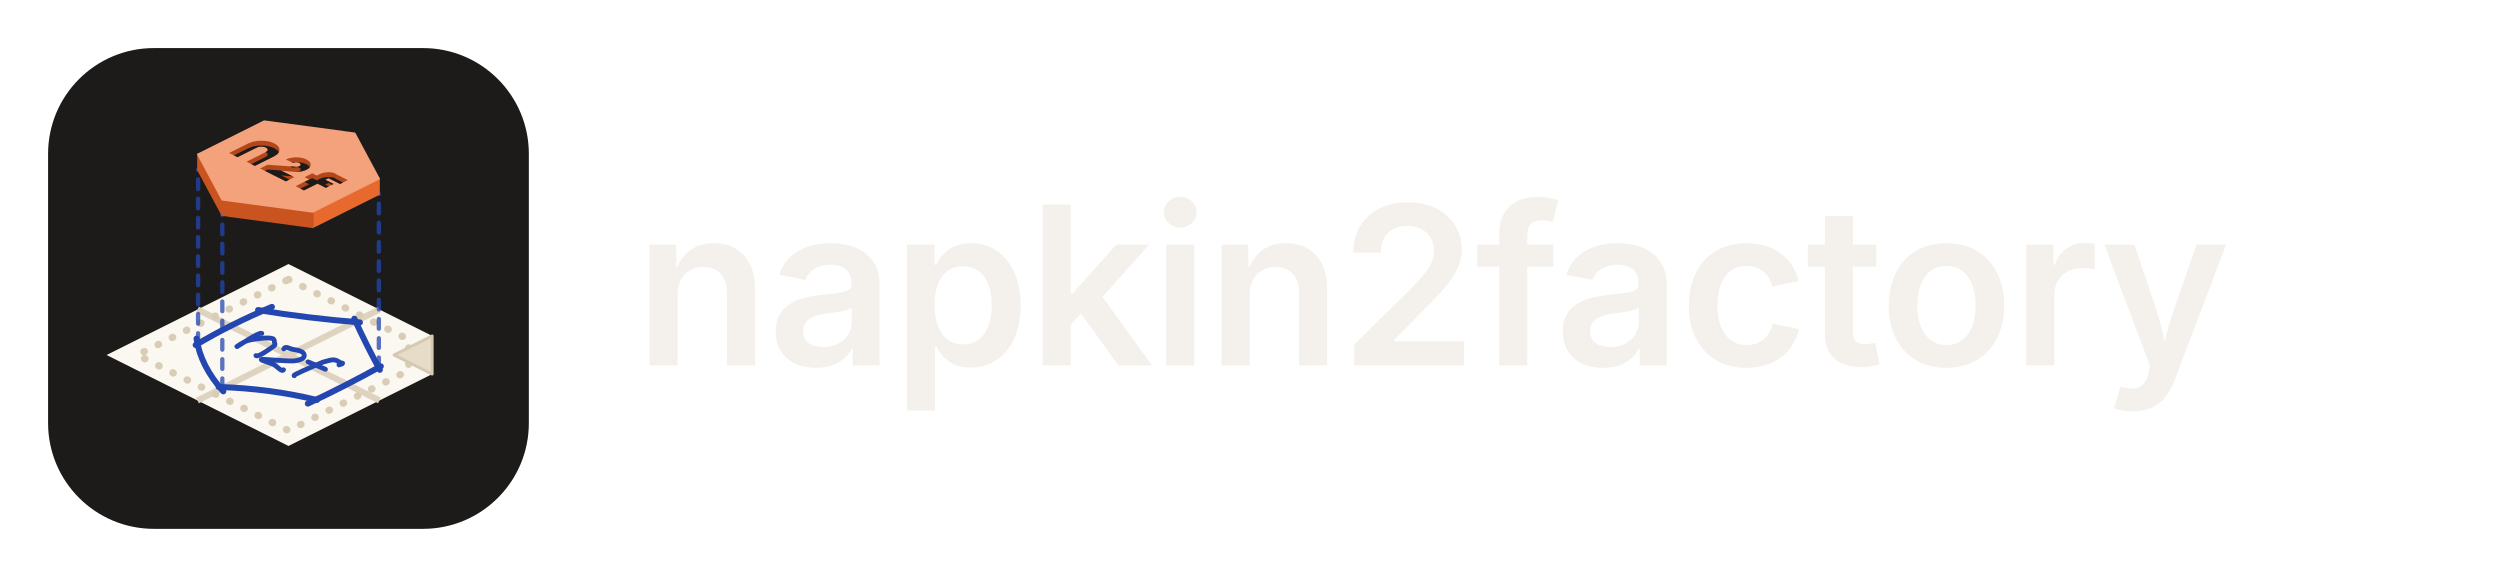
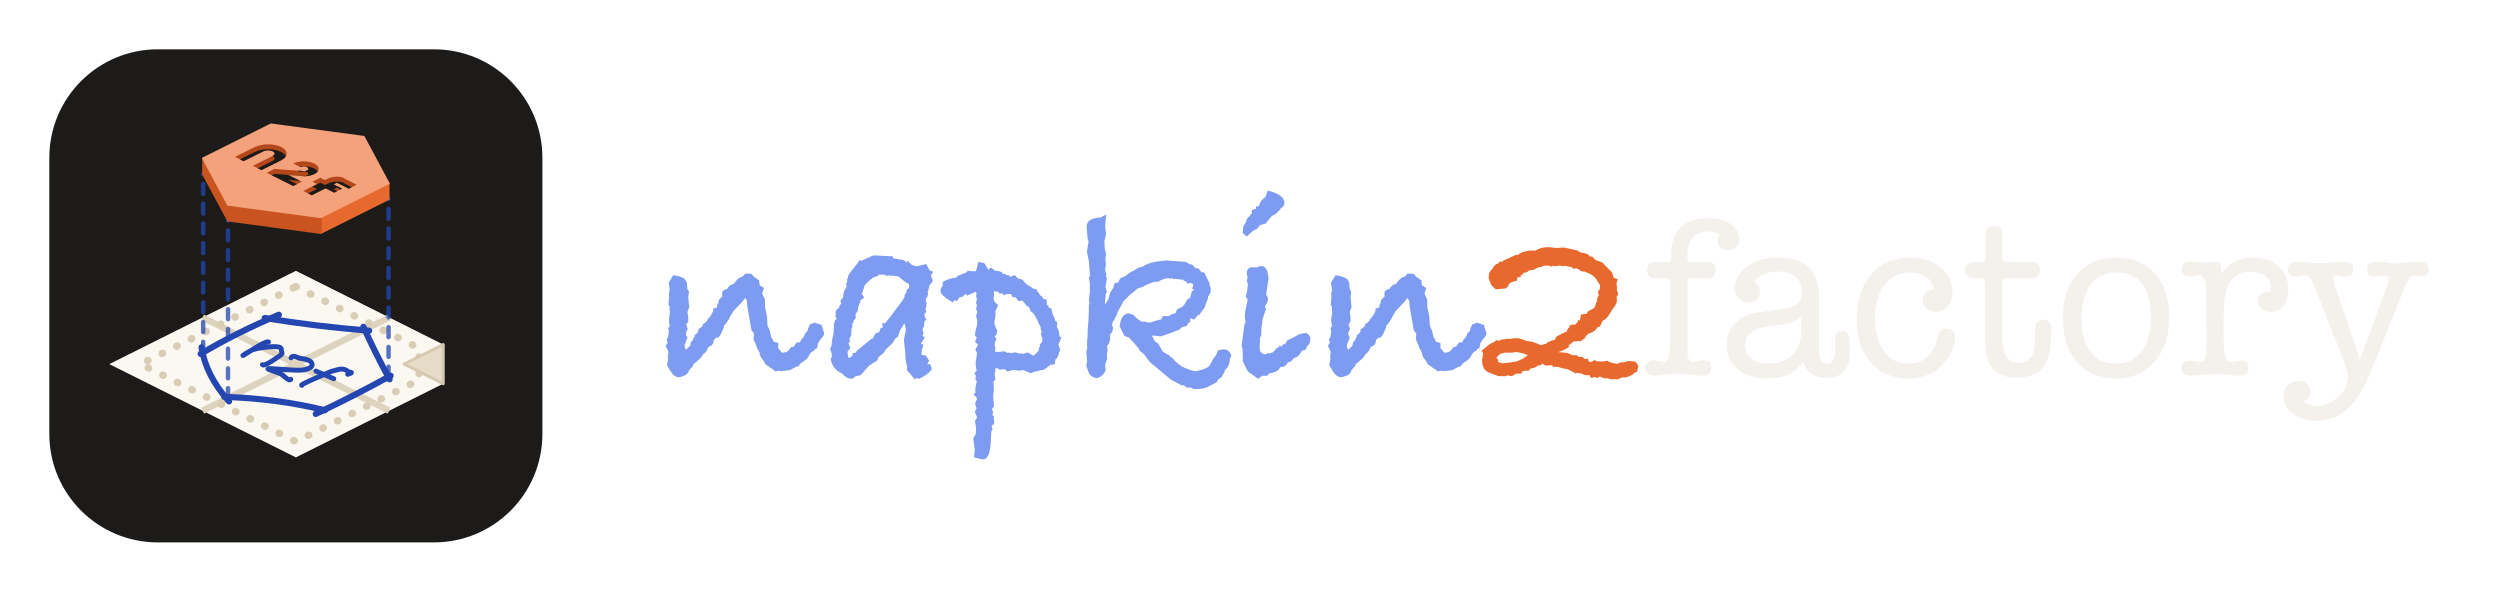
- <svg xmlns="http://www.w3.org/2000/svg" viewBox="0 0 520 120" width="2600" height="600" role="img" aria-label="napkin2factory">
+ <svg xmlns="http://www.w3.org/2000/svg" viewBox="0 0 507 120" width="2535" height="600" role="img" aria-label="napkin2factory">
  <svg x="10" y="10" width="100" height="100" viewBox="0 0 100 100">
    <g id="d-tile">
      <rect width="100" height="100" rx="22.0" fill="#1C1B1A" />
    </g>
    <g id="d-napkin">
      <polygon id="d-napkin-sheet" points="50.00,44.92 79.89,59.87 79.89,67.81 50.00,82.76 12.16,63.84" fill="#FBF8F1" />
      <g id="d-napkin-creases" stroke="#DED3BF" stroke-width="1.3">
        <polyline points="68.92,54.38 31.08,73.30" />
        <polyline points="31.08,54.38 68.92,73.30" />
      </g>
      <polygon id="d-napkin-dots" points="50.00,48.12 74.99,60.62 74.99,67.06 50.00,79.56 18.56,63.84" fill="none" stroke="#D9CDB6" stroke-width="1.5" stroke-dasharray=".1 3.2" stroke-linecap="round" />
      <polygon id="d-napkin-fold" points="79.89,59.87 79.89,67.81 71.95,63.84" fill="#E6DCC8" stroke="#D6C9B1" stroke-width=".6" stroke-linejoin="round" />
    </g>
    <g id="d-sketch">
      <g id="d-sketch-outline">
        <path d="M55.91 73.20 Q46.25 70.82 35.49 70.49" pathLength="1" fill="none" stroke="#2346B0" stroke-width="1.25" stroke-linecap="round" />
        <path d="M36.45 71.40 Q31.73 66.17 30.88 60.43" pathLength="1" fill="none" stroke="#2346B0" stroke-width="1.25" stroke-linecap="round" />
        <path d="M30.70 61.77 Q37.94 57.45 46.56 53.83" pathLength="1" fill="none" stroke="#2346B0" stroke-width="1.25" stroke-linecap="round" />
        <path d="M43.68 54.49 Q54.04 56.20 64.86 57.06" pathLength="1" fill="none" stroke="#2346B0" stroke-width="1.25" stroke-linecap="round" />
        <path d="M63.70 56.28 Q66.12 61.63 69.01 66.92" pathLength="1" fill="none" stroke="#2346B0" stroke-width="1.25" stroke-linecap="round" />
        <path d="M69.21 66.19 Q61.93 70.23 54.03 73.95" pathLength="1" fill="none" stroke="#2346B0" stroke-width="1.25" stroke-linecap="round" />
      </g>
      <g id="d-sketch-word">
        <path d="M44.45 59.34 C43.80 59.03 39.82 61.84 39.31 62.10 C38.81 62.35 40.51 61.17 41.43 60.87 C42.34 60.58 43.90 60.40 44.78 60.33 C45.66 60.26 46.34 60.30 46.73 60.44 C47.11 60.59 47.06 60.92 47.07 61.20 C47.09 61.47 47.46 61.62 46.82 62.08 C46.18 62.54 43.63 64.41 43.23 63.96" pathLength="1" fill="none" stroke="#2346B0" stroke-width="1.0" stroke-linecap="round" stroke-linejoin="round" />
        <path d="M49.02 62.57 C49.35 61.86 50.34 62.59 50.93 62.67 C51.52 62.76 52.20 62.89 52.58 63.07 C52.97 63.25 53.21 63.50 53.26 63.75 C53.32 64.00 53.30 64.33 52.93 64.55 C52.57 64.77 51.98 65.01 51.06 65.07 C50.14 65.13 48.52 64.97 47.40 64.92 C46.29 64.88 44.44 64.65 44.34 64.79 C44.25 64.93 46.07 65.42 46.84 65.78 C47.61 66.13 48.60 67.46 48.97 66.92" pathLength="1" fill="none" stroke="#2346B0" stroke-width="1.0" stroke-linecap="round" stroke-linejoin="round" />
        <path d="M60.51 65.90 C62.08 65.44 60.80 65.54 60.63 65.36 C60.45 65.19 59.94 64.89 59.47 64.85 C59.01 64.81 58.41 64.98 57.85 65.14 C57.28 65.29 57.19 65.28 56.09 65.78 C54.98 66.29 50.48 68.13 51.22 68.15" pathLength="1" fill="none" stroke="#2346B0" stroke-width="1.0" stroke-linecap="round" stroke-linejoin="round" />
        <path d="M54.07 65.26 C54.07 65.26 57.69 66.81 57.69 66.81" pathLength="1" fill="none" stroke="#2346B0" stroke-width="1.0" stroke-linecap="round" stroke-linejoin="round" />
      </g>
    </g>
    <g id="d-projection">
      <line id="d-projection-1" x1="31.20" y1="61.32" x2="31.20" y2="25.32" stroke="#2346B0" stroke-width="0.9" stroke-dasharray="2 2" stroke-linecap="round" opacity="0.75" />
      <line id="d-projection-2" x1="36.24" y1="70.72" x2="36.24" y2="34.72" stroke="#2346B0" stroke-width="0.9" stroke-dasharray="2 2" stroke-linecap="round" opacity="0.75" />
      <line id="d-projection-3" x1="68.80" y1="66.36" x2="68.80" y2="30.36" stroke="#2346B0" stroke-width="0.9" stroke-dasharray="2 2" stroke-linecap="round" opacity="0.75" />
    </g>
    <g id="d-part" data-gap="36.0">
      <polygon points="36.24,34.72 31.20,25.32 31.20,22.12 36.24,31.52" fill="#C9541F" stroke="#C9541F" stroke-width=".4" stroke-linejoin="round" />
      <polygon points="68.80,30.36 55.04,37.24 55.04,34.04 68.80,27.16" fill="#E8692E" stroke="#E8692E" stroke-width=".4" stroke-linejoin="round" />
      <polygon points="55.04,37.24 36.24,34.72 36.24,31.52 55.04,34.04" fill="#C9541F" stroke="#C9541F" stroke-width=".4" stroke-linejoin="round" />
      <polygon id="d-part-top" points="55.04,34.04 36.24,31.52 31.20,22.12 44.96,15.24 63.76,17.76 68.80,27.16" fill="#F3A27C" stroke="#F3A27C" stroke-width=".4" stroke-linejoin="round" />
      <g id="d-part-cut">
        <clipPath id="d-cut-clip-0">
          <polygon points="37.66,21.82 41.68,19.81 42.64,19.46 43.77,19.28 44.96,19.28 46.09,19.46 47.05,19.81 47.75,20.29 48.11,20.85 48.11,21.45 47.75,22.01 47.05,22.49 43.02,24.50 41.28,23.63 45.30,21.62 45.55,21.45 45.68,21.25 45.68,21.05 45.55,20.85 45.30,20.68 44.97,20.56 44.57,20.50 44.16,20.50 43.76,20.56 43.43,20.68 39.40,22.69" />
        </clipPath>
        <g id="d-cut-n">
          <polygon points="37.66,21.82 41.68,19.81 42.64,19.46 43.77,19.28 44.96,19.28 46.09,19.46 47.05,19.81 47.75,20.29 48.11,20.85 48.11,21.45 47.75,22.01 47.05,22.49 43.02,24.50 41.28,23.63 45.30,21.62 45.55,21.45 45.68,21.25 45.68,21.05 45.55,20.85 45.30,20.68 44.97,20.56 44.57,20.50 44.16,20.50 43.76,20.56 43.43,20.68 39.40,22.69" fill="#B4471A" />
          <polygon points="37.66,22.82 41.68,20.81 42.64,20.46 43.77,20.28 44.96,20.28 46.09,20.46 47.05,20.81 47.75,21.29 48.11,21.85 48.11,22.45 47.75,23.01 47.05,23.49 43.02,25.50 41.28,24.63 45.30,22.62 45.55,22.45 45.68,22.25 45.68,22.05 45.55,21.85 45.30,21.68 44.97,21.56 44.57,21.50 44.16,21.50 43.76,21.56 43.43,21.68 39.40,23.69" fill="#1C1B1A" clip-path="url(#d-cut-clip-0)" />
        </g>
        <clipPath id="d-cut-clip-1">
          <polygon points="44.10,25.04 49.46,27.72 51.21,26.85 48.46,25.48 51.87,25.75 52.81,25.63 53.63,25.37 54.24,25.00 54.58,24.54 54.63,24.06 54.36,23.60 53.82,23.20 53.05,22.90 52.14,22.74 51.17,22.73 50.25,22.88 49.46,23.16 50.95,23.90 51.19,23.82 51.47,23.77 51.77,23.77 52.06,23.82 52.29,23.91 52.46,24.04 52.54,24.18 52.53,24.33 52.42,24.47 52.23,24.59 51.98,24.67 51.69,24.70 45.67,24.26" />
        </clipPath>
        <g id="d-cut-2">
          <polygon points="44.10,25.04 49.46,27.72 51.21,26.85 48.46,25.48 51.87,25.75 52.81,25.63 53.63,25.37 54.24,25.00 54.58,24.54 54.63,24.06 54.36,23.60 53.82,23.20 53.05,22.90 52.14,22.74 51.17,22.73 50.25,22.88 49.46,23.16 50.95,23.90 51.19,23.82 51.47,23.77 51.77,23.77 52.06,23.82 52.29,23.91 52.46,24.04 52.54,24.18 52.53,24.33 52.42,24.47 52.23,24.59 51.98,24.67 51.69,24.70 45.67,24.26" fill="#B4471A" />
          <polygon points="44.10,26.04 49.46,28.72 51.21,27.85 48.46,26.48 51.87,26.75 52.81,26.63 53.63,26.37 54.24,26.00 54.58,25.54 54.63,25.06 54.36,24.60 53.82,24.20 53.05,23.90 52.14,23.74 51.17,23.73 50.25,23.88 49.46,24.16 50.95,24.90 51.19,24.82 51.47,24.77 51.77,24.77 52.06,24.82 52.29,24.91 52.46,25.04 52.54,25.18 52.53,25.33 52.42,25.47 52.23,25.59 51.98,25.67 51.69,25.70 45.67,25.26" fill="#1C1B1A" clip-path="url(#d-cut-clip-1)" />
        </g>
        <clipPath id="d-cut-clip-2">
          <polygon points="51.48,28.73 53.22,29.60 56.04,28.19 57.78,29.07 59.39,28.26 57.65,27.39 58.32,27.05 60.73,28.26 62.34,27.46 59.93,26.25 59.55,25.99 58.96,25.86 58.32,25.82 57.68,25.86 57.08,25.99 56.57,26.18 55.90,26.52 54.96,26.05 53.35,26.85 54.29,27.32" />
        </clipPath>
        <g id="d-cut-f">
          <polygon points="51.48,28.73 53.22,29.60 56.04,28.19 57.78,29.07 59.39,28.26 57.65,27.39 58.32,27.05 60.73,28.26 62.34,27.46 59.93,26.25 59.55,25.99 58.96,25.86 58.32,25.82 57.68,25.86 57.08,25.99 56.57,26.18 55.90,26.52 54.96,26.05 53.35,26.85 54.29,27.32" fill="#B4471A" />
          <polygon points="51.48,29.73 53.22,30.60 56.04,29.19 57.78,30.07 59.39,29.26 57.65,28.39 58.32,28.05 60.73,29.26 62.34,28.46 59.93,27.25 59.55,26.99 58.96,26.86 58.32,26.82 57.68,26.86 57.08,26.99 56.57,27.18 55.90,27.52 54.96,27.05 53.35,27.85 54.29,28.32" fill="#1C1B1A" clip-path="url(#d-cut-clip-2)" />
        </g>
      </g>
    </g>
  </svg>
-   <text id="d-wordmark" x="132" y="76" font-family="Inter, 'Helvetica Neue', Helvetica, Arial, sans-serif" font-size="46" font-weight="600" letter-spacing="-.5" fill="#F4F1EC">napkin2factory</text>
+   <g id="d-wordmark" transform="translate(132.0 76.0) scale(0.46)">
+     <g id="d-wordmark-napkin" fill="#7D9BF0">
+       <path d="M76.384 -18.144Q76.384 -17.248 74.928 -15.792L73.696 -13.888L73.248 -11.648L72.24 -11.312L72.016 -10.64Q70.224 -10.08 69.44 -7.84Q68.208 -6.272 66.752 -5.6Q66.192 -5.04 65.744 -4.816L65.184 -3.808L64.176 -3.584L61.264 -2.016L57.456 -1.568L56.448 -1.792L54.768 -1.456L54.096 -2.24Q52.528 -3.024 51.856 -3.808Q50.512 -4.144 49.84 -5.936Q47.936 -8.176 47.936 -9.52V-9.856L47.152 -11.2L46.928 -11.424L46.256 -13.44L45.248 -15.568L45.472 -18.144L44.352 -19.6L42.672 -29.232Q42.336 -31.136 42.336 -32.48L42.112 -33.04L41.552 -33.824L40.544 -32.48L36.512 -28.224L35.056 -25.872L34.272 -24.304L33.04 -22.512L32.144 -21.616L32.256 -21.056L30.688 -17.584L29.792 -16.464L28.672 -16.24L27.664 -15.232Q27.664 -12.992 25.536 -12.32L25.312 -12.096Q24.304 -9.632 23.072 -9.072L22.064 -7.504Q19.6 -5.264 18.816 -4.704Q18.48 -3.584 17.584 -2.8Q17.36 -2.464 16.8 -1.904Q16.464 0.0 13.664 0.784L12.432 1.12Q10.192 1.008 8.736 -1.456L7.056 -4.256L7.616 -6.944L7.392 -8.4L7.616 -8.624L7.728 -10.08L6.496 -12.768L7.392 -14.112L6.944 -15.568L7.728 -17.136L7.952 -19.712L7.504 -20.16L8.4 -21.728L8.064 -22.512L7.952 -24.304L8.4 -27.664Q8.176 -28.784 8.176 -29.12Q8.176 -29.344 8.288 -29.568Q8.288 -29.904 8.288 -30.016L7.728 -30.912L8.064 -34.496L7.952 -35.728L8.288 -37.52L7.84 -40.544L9.856 -43.904Q13.328 -43.344 14.672 -42.392Q16.016 -41.44 16.016 -38.976V-37.968L16.8 -36.624L16.464 -34.272L16.912 -29.792L16.128 -27.664L16.464 -25.312V-23.408L15.568 -22.176L16.24 -20.16L15.568 -18.928L15.456 -17.696L16.128 -16.464L15.232 -14.112L14.896 -13.104V-12.096L15.456 -10.976L17.36 -12.88Q17.36 -14.56 18.48 -15.12Q18.592 -16.24 19.376 -16.8L19.04 -17.136L20.496 -18.48L20.832 -18.928V-19.936L22.624 -21.28L23.072 -22.4L24.08 -23.072L28.448 -28Q27.888 -27.328 24.752 -23.856V-23.632L24.976 -24.416L26.432 -26.096L27.44 -28V-29.12L29.12 -29.68L29.344 -31.136L29.792 -31.584L29.904 -32.144V-32.928L31.472 -34.496Q31.472 -34.72 31.472 -35.056Q31.36 -35.392 31.36 -35.504Q31.36 -37.52 33.6 -37.744Q34.608 -39.76 36.624 -40.096L37.296 -41.104L37.52 -41.328Q38.528 -42.784 40.544 -43.344L41.552 -44.576H44.24L45.584 -43.008L46.816 -42.336L46.928 -42L47.712 -41.776L47.936 -39.424L49.84 -38.304L49.056 -35.84L50.288 -33.152V-30.016L51.184 -25.76L51.408 -21.728L52.416 -19.376L53.088 -16.464Q53.76 -15.792 54.096 -14.56L56.112 -14V-11.76L57.232 -10.528V-10.192L57.68 -10.08L58.128 -9.408L58.576 -9.968Q58.352 -9.968 59.136 -9.856Q60.368 -9.856 61.712 -12.096L63.056 -12.432L63.392 -12.992Q63.728 -13.888 64.736 -14.336L65.52 -14.224L65.968 -14.672L66.08 -15.232L66.416 -15.68Q67.536 -16.464 67.872 -18.032L69.104 -19.376L69.328 -20.384L70.112 -22.176L72.24 -22.96L75.264 -21.952L76.272 -18.704Q76.272 -18.592 76.384 -18.48Q76.384 -18.256 76.384 -18.144Z" />
+       <path d="M124.544 -45.36 123.424 -43.904 124.32 -41.216 122.864 -39.536 122.304 -37.184 121.968 -36.624 122.192 -36.064Q122.192 -34.496 121.408 -33.712L121.184 -33.376V-32.928Q121.52 -32.144 121.52 -31.472Q121.52 -30.912 121.408 -30.688L121.52 -30.24L121.072 -29.008L121.408 -27.664L120.512 -26.768L120.848 -25.2L121.52 -24.416L120.512 -23.52V-21.728L119.728 -19.936L120.288 -18.144L119.616 -17.248L120.736 -16.464L119.168 -13.888L119.056 -13.552L120.176 -13.328L119.392 -10.752V-10.304Q119.392 -9.52 119.28 -9.072L119.392 -8.736L121.184 -8.512L122.64 -6.272L121.856 -4.592L123.088 -4.704Q123.76 -3.36 123.872 -2.352L122.192 -0.672Q121.408 0.112 119.952 0.896L118.048 1.904L117.488 1.344L116.368 2.016L112.896 -2.016V-3.92Q112.224 -6.16 112.224 -8.064V-8.736L111.552 -15.344L112.448 -20.048L111.776 -22.736L109.872 -19.6L108.864 -16.688L107.968 -16.24L106.4 -13.776L103.6 -11.2L102.816 -9.856L100.352 -7.728L99.792 -6.272L96.208 -4.032L92.4 0.224L90.272 0.672L88.816 1.792Q86.016 1.68 84.56 -0.336Q79.52 -2.8 79.296 -7.392L79.856 -7.728L79.744 -8.4L79.632 -9.744L78.96 -11.2L79.632 -12.768L79.856 -15.12L80.64 -18.816Q80.64 -18.928 80.64 -19.264Q80.528 -19.488 80.528 -19.712Q80.528 -20.16 80.752 -20.832Q80.64 -21.056 80.64 -21.728Q80.64 -22.512 81.312 -24.304L82.096 -24.64Q81.424 -25.2 81.424 -25.872Q81.424 -26.32 81.536 -26.544Q81.424 -26.88 81.424 -27.328Q81.424 -28.672 82.768 -29.344Q83.104 -30.464 84.0 -31.584L83.44 -32.48L84.784 -34.16V-34.608Q84.784 -36.736 86.24 -38.528L86.128 -40.544L86.576 -40.992Q86.576 -41.104 86.576 -41.328Q86.464 -41.552 86.464 -41.664Q86.464 -42.336 86.912 -42.784V-43.456Q87.36 -44.576 89.264 -46.816Q91.168 -49.056 92.064 -50.736L92.624 -50.176L93.856 -50.736L94.416 -50.96L98.112 -52.64L106.736 -52.192V-51.408L109.424 -50.848Q112 -50.848 112.784 -49.168Q112.784 -49.504 112.896 -49.952Q112.896 -50.288 112.896 -50.4L115.248 -48.272L117.376 -47.824L121.408 -48.832L122.864 -46.032ZM113.904 -39.536 113.456 -40.32 112.56 -40.544 109.088 -43.344 106.848 -43.68H105.056L104.832 -43.904L103.936 -43.568L102.928 -44.128H100.016L100.352 -43.68L97.776 -42.784L97.328 -42.224L96.992 -42.112Q94.976 -40.432 94.192 -39.312L93.408 -36.624L92.96 -35.616L94.08 -34.048L92.176 -32.592L92.4 -32.144Q91.168 -30.016 91.168 -28L90.272 -26.88V-24.864L89.376 -23.856L89.152 -22.848L88.816 -22.624V-21.056L88.48 -20.496Q88.48 -19.152 88.256 -18.368L88.48 -17.808L87.472 -15.68L87.92 -15.008L87.136 -13.888L87.92 -11.76L86.688 -10.192L86.912 -8.064V-7.728L87.36 -7.504L87.92 -7.616Q88.48 -8.176 89.04 -8.624L88.816 -9.52L90.384 -9.744L90.72 -10.528L97.328 -15.904L98 -16.128L98.784 -18.032Q99.456 -18.256 100.688 -18.928L101.36 -20.72H102.256L101.92 -22.624L103.488 -22.848Q103.712 -23.296 104.216 -23.968Q104.72 -24.64 105.28 -25.2L110.992 -32.816L111.888 -34.496L111.776 -34.944L112.56 -36.176L112.784 -37.408L113.792 -38.304Z" />
+       <path d="M180.992 -16.576 179.648 -13.216 180.544 -10.976 180.096 -10.304 179.648 -8.512 178.752 -6.944 178.304 -6.72 178.08 -4.592 176.064 -4.368Q174.496 -2.912 172.816 -2.016L172.144 -2.128L170.464 -1.568L169.456 -1.456L167.328 -0.672L164.864 -1.792L164.528 -2.016L162.624 -1.904L163.072 -1.68L159.936 -2.128L157.136 -1.456L156.016 -2.464L153.664 -2.24L152.768 -2.912Q152.656 -2.912 151.872 -2.8V-2.128Q151.872 -1.12 151.536 -0.112L151.872 2.016L150.976 3.136Q151.2 5.6 151.2 6.832L150.864 9.632L151.312 13.888L150.416 15.008L150.864 16.688L150.528 17.808L151.2 18.144V19.824Q151.424 20.496 151.424 20.832Q151.424 21.84 150.192 22.512L150.64 24.08L150.08 24.976L149.856 29.456Q149.52 37.296 146.384 37.296Q145.712 37.296 142.464 36.4L142.8 33.04L142.128 28.112L143.248 26.096L143.36 23.632L142.912 20.272L143.808 18.816L142.8 16.24L143.584 14.896L142.912 12.656L143.808 10.64Q143.584 9.968 142.968 9.408Q142.352 8.848 142.352 8.624Q142.352 8.288 143.136 7.952Q143.024 7.616 143.024 6.832Q143.024 5.376 143.696 3.024L143.024 1.904L143.36 0.448L142.576 -0.56L143.584 -1.792L143.136 -5.04L143.808 -9.632L143.024 -11.088L144.256 -13.216L142.912 -14.448L143.696 -16.576L142.912 -17.136L143.024 -19.04L143.696 -21.392V-21.84L143.808 -22.288V-23.52L143.92 -23.968L143.36 -25.76L143.92 -27.664L143.36 -29.12L143.808 -30.8L143.36 -31.248L143.696 -33.488L143.36 -34.72L143.584 -35.84L143.248 -36.624L139.216 -34.832V-35.504L138.432 -35.392L137.2 -34.272H136.192L134.848 -32.48L133.728 -32.928L133.168 -31.808Q127.68 -35.056 127.68 -36.96Q127.68 -38.304 128.688 -39.2L128.576 -40.88Q131.712 -42.672 134.512 -42.784L135.296 -43.568L138.88 -45.024L139.664 -45.808L142.8 -45.584L143.36 -45.808L144.368 -49.728L147.056 -49.168L148.848 -46.256L149.856 -47.264L151.872 -45.808Q153.328 -45.808 154.672 -45.248L155.232 -44.24L156.016 -44.576L156.912 -43.904Q157.696 -43.904 158.144 -43.792L158.032 -43.12L160.496 -43.904L161.728 -42.56L163.856 -41.888L165.312 -40.096L168 -38.416L168.112 -38.192L170.24 -37.52V-36.848Q171.136 -36.176 171.584 -35.056L172.48 -34.496L173.152 -33.264H174.496V-31.024L175.28 -30.24L175.504 -29.456L176.624 -29.232Q176.848 -26.656 178.08 -24.864V-24.08L179.2 -22.96L178.976 -21.168L179.872 -19.152L180.208 -16.8ZM172.592 -14.896 172.48 -15.456 172.592 -15.904 171.92 -17.92 172.368 -18.928 171.92 -19.824 171.808 -20.944 170.912 -22.736 170.464 -23.968 168.784 -26.88 167.44 -28 166.656 -29.904 165.648 -30.352 163.856 -32.704 162.064 -32.48 160.72 -34.272 159.6 -34.048 158.816 -35.504 158.368 -35.616H156.8L155.68 -35.056L154.784 -35.952L153.664 -35.728L153.216 -36.512L151.2 -36.848L151.312 -35.504L151.088 -33.376L151.536 -32.144L153.104 -30.688L151.872 -28L151.984 -26.32L151.424 -22.96Q151.76 -20.832 152.768 -19.376L152.32 -18.144Q152.432 -18.032 152.432 -17.92Q152.432 -17.584 151.536 -16.912L152.32 -15.904L151.76 -14.56L151.536 -13.104L151.872 -11.536L151.76 -10.08H154.112Q154.56 -10.304 155.344 -10.304Q156.352 -10.304 157.136 -9.632Q157.248 -9.632 157.584 -9.744Q157.808 -9.744 157.92 -9.744Q158.256 -9.744 159.152 -9.52Q159.824 -9.856 160.384 -9.856Q161.28 -9.856 162.064 -9.408H163.072L163.968 -9.184L166.208 -9.856L168 -8.736Q169.008 -8.4 168.784 -8.4L170.912 -10.528L171.136 -12.096L171.696 -12.32L171.36 -13.216L172.144 -14.112Z" />
+       <path d="M255.92 -8.288 255.248 -7.056Q255.248 -3.808 253.008 -2.016Q253.008 -0.896 252.224 -0.224L251.664 1.008L250.208 2.016L249.536 3.248L245.056 5.6L242.928 6.16L239.68 6.384L237.888 5.6L236.432 5.712L234.976 4.704L233.856 4.592L229.376 2.24L225.344 -1.12Q223.552 -2.688 219.968 -5.6L217.504 -8.96L215.488 -10.64L215.152 -11.424L214.144 -12.656Q212.688 -14.448 210.672 -16.464L208.768 -17.136L206.64 -21.392L206.976 -23.072Q207.648 -26.656 210.56 -27.104L212.688 -26.432L214.48 -24.64L216.384 -23.408H218.176L218.624 -23.072Q219.52 -23.072 220.08 -22.96Q221.2 -23.52 224 -24.192L225.008 -24.416L225.68 -25.872H228.368Q229.6 -26.88 230.944 -26.992H231.168Q231.504 -27.776 232.064 -28.896L234.192 -29.904L235.088 -30.8L236.768 -33.6H237.552Q238 -34.72 238.448 -36.736L239.456 -37.408L238.672 -37.856L239.12 -39.76Q238.896 -40.208 237.888 -40.544L236.544 -40.096L236.096 -40.992L234.976 -41.44L234.64 -41.888Q232.96 -42.112 229.824 -42.336V-42.784L229.152 -42.336Q228.256 -42.56 227.808 -42.56Q226.352 -42.56 223.552 -40.992H221.984Q217.728 -39.536 217.168 -38.864L214.704 -38.08L211.232 -35.28L207.984 -32.032V-31.584L205.856 -27.888L205.184 -25.76L204.736 -25.536V-25.088Q204.4 -24.416 204.176 -23.856L203.504 -23.52L203.728 -23.184L203.392 -22.624Q203.28 -22.4 203.28 -22.064Q203.28 -21.504 203.728 -21.056Q203.728 -18.704 202.608 -18.032Q202.384 -17.584 202.384 -17.136Q202.384 -16.8 202.496 -16.576Q202.496 -14.672 201.712 -13.44Q201.152 -12.88 201.04 -12.656L201.376 -10.976L201.04 -8.736L201.152 -6.944Q200.256 -4.928 200.256 -3.696Q200.48 -2.576 200.48 -2.464Q200.48 -1.232 199.08 0.112Q197.68 1.456 196.448 1.456Q194.88 1.456 193.2 -0.448L191.968 -3.92L192.304 -5.936L191.968 -10.304L192.304 -11.424V-15.008L192.528 -16.464V-17.696Q192.528 -19.936 192.752 -22.232Q192.976 -24.528 192.976 -24.64V-26.544L193.088 -27.552V-30.688L193.424 -31.584L193.088 -32.928L193.536 -36.624V-40.544L193.088 -42.784L193.648 -43.68L193.536 -44.128L193.088 -50.176L192.304 -53.872V-54.88L192.976 -58.688L192.528 -60.144L192.304 -62.832Q192.08 -65.52 192.08 -65.184Q192.08 -69.104 198.24 -69.328L200.704 -70.672L200.256 -65.184L200.704 -62.048L199.92 -58.8L200.144 -55.216L200.704 -53.2L200.368 -51.296L200.592 -48.608L200.256 -46.368L200.816 -44.016L200.592 -43.456L201.04 -42.336L200.48 -39.2V-38.528L201.04 -36.4Q200.48 -36.176 200.48 -34.72L200.144 -32.032L200.368 -31.024L201.712 -33.376L202.384 -35.952Q202.384 -35.952 203.952 -38.528Q203.952 -39.648 204.736 -40.544H205.968L206.864 -42.448L209.44 -43.68Q211.008 -45.248 213.024 -45.92L213.696 -46.48L215.488 -47.376L216.944 -47.712Q219.296 -49.728 227.136 -50.4L235.872 -49.728L237.664 -48.72L238.56 -48.608L240.464 -46.592L240.576 -47.264Q242.032 -46.592 242.704 -45.136Q243.264 -45.248 243.152 -45.248Q243.6 -45.248 244.048 -44.912L246.4 -40.096L246.288 -39.536Q246.848 -38.416 246.848 -37.52Q246.848 -35.952 245.616 -34.384V-33.712L244.048 -29.568L241.696 -26.32L241.024 -26.208Q241.024 -26.208 239.68 -24.416Q238.448 -24.416 237.776 -25.088V-23.296L236.88 -22.736L236.208 -21.504L234.192 -20.944Q233.744 -20.832 233.184 -19.936Q225.456 -16.912 224.56 -16.912Q224.224 -16.912 223.272 -17.08Q222.32 -17.248 221.648 -17.248Q221.2 -17.248 220.976 -17.136Q221.088 -16.8 222.208 -14.672L223.664 -13.776L225.68 -10.192L228.704 -8.4L228.928 -7.952L229.936 -7.392L231.392 -5.712L234.08 -3.584L237.664 -2.128L239.68 -1.568L241.136 -1.68L241.92 -2.016Q244.16 -2.352 246.176 -3.808L248.08 -7.28L249.2 -8.624L249.872 -10.64Q251.552 -11.2 252.56 -11.2Q255.136 -11.2 255.92 -8.288Z" />
+       <path d="M279.328 -75.712Q279.328 -74.368 277.536 -73.248V-73.024Q275.408 -70.448 273.84 -70.112L272.16 -68.096L271.04 -66.64L268.464 -65.968L267.344 -64.4L265.552 -63.504L262.64 -60.928L260.848 -62.608L261.184 -65.408L262.416 -67.424Q262.528 -68.992 264.208 -70.112V-70.56L264.88 -71.008L264.992 -72.688L266.784 -73.136V-74.144L268.128 -74.368Q268.576 -76.608 270.032 -77.616L270.368 -77.84L271.04 -78.512L271.936 -81.2Q279.328 -79.408 279.328 -75.712ZM290.752 -16.352Q290.752 -13.776 289.856 -13.104L289.296 -12.656L288.736 -11.088L286.944 -10.528Q286.16 -8.736 284.592 -7.728L283.584 -7.392L282.128 -5.824L280.784 -5.488Q280 -3.472 277.536 -3.36Q277.312 -3.024 276.528 -2.016Q274.848 -0.896 273.056 -0.672L272.496 -0.56L271.712 0.448H269.472L267.68 1.792L263.088 -1.568L260.96 -5.936L260.848 -11.424L260.4 -12.768L261.744 -22.624L262.192 -23.072Q261.856 -24.752 261.856 -26.32Q261.856 -27.328 262.528 -30.464L263.088 -33.04Q262.864 -33.712 262.192 -34.496L262.864 -36.624L263.088 -39.2L263.312 -39.536Q262.864 -40.544 262.752 -41.776Q262.864 -42 262.976 -42.392Q263.088 -42.784 263.088 -43.008Q262.752 -44.016 262.752 -44.912Q262.752 -47.6 265.776 -47.376L267.12 -47.264Q268.464 -47.936 268.8 -47.936Q271.04 -47.936 271.824 -45.472V-45.024Q272.272 -43.68 272.272 -42.448Q272.272 -41.44 272.048 -40.992L271.264 -35.392L272.048 -33.824Q272.048 -31.808 270.704 -30.24L271.152 -28.896L269.696 -24.64Q269.472 -21.84 269.136 -20.384V-17.584L268.464 -16.016L268.576 -14.896L268.352 -12.32L268.576 -10.304L270.256 -8.96L271.6 -9.184L271.824 -9.52L272.72 -9.408L274.176 -9.856L275.408 -11.088L275.856 -11.76L276.64 -11.872L276.864 -12.432L277.2 -12.88L277.872 -12.432L278.992 -13.552L279.664 -13.44L279.888 -14.224H280.112L280.448 -15.12L281.456 -15.568L283.584 -16.576Q286.16 -18.368 288.624 -18.368H289.072Q290.304 -17.584 290.752 -16.352Z" />
+       <path d="M368.368 -18.144Q368.368 -17.248 366.912 -15.792L365.68 -13.888L365.232 -11.648L364.224 -11.312L364 -10.64Q362.208 -10.08 361.424 -7.84Q360.192 -6.272 358.736 -5.6Q358.176 -5.04 357.728 -4.816L357.168 -3.808L356.16 -3.584L353.248 -2.016L349.44 -1.568L348.432 -1.792L346.752 -1.456L346.08 -2.24Q344.512 -3.024 343.84 -3.808Q342.496 -4.144 341.824 -5.936Q339.92 -8.176 339.92 -9.52V-9.856L339.136 -11.2L338.912 -11.424L338.24 -13.44L337.232 -15.568L337.456 -18.144L336.336 -19.6L334.656 -29.232Q334.32 -31.136 334.32 -32.48L334.096 -33.04L333.536 -33.824L332.528 -32.48L328.496 -28.224L327.04 -25.872L326.256 -24.304L325.024 -22.512L324.128 -21.616L324.24 -21.056L322.672 -17.584L321.776 -16.464L320.656 -16.24L319.648 -15.232Q319.648 -12.992 317.52 -12.32L317.296 -12.096Q316.288 -9.632 315.056 -9.072L314.048 -7.504Q311.584 -5.264 310.8 -4.704Q310.464 -3.584 309.568 -2.8Q309.344 -2.464 308.784 -1.904Q308.448 0.0 305.648 0.784L304.416 1.12Q302.176 1.008 300.72 -1.456L299.04 -4.256L299.6 -6.944L299.376 -8.4L299.6 -8.624L299.712 -10.08L298.48 -12.768L299.376 -14.112L298.928 -15.568L299.712 -17.136L299.936 -19.712L299.488 -20.16L300.384 -21.728L300.048 -22.512L299.936 -24.304L300.384 -27.664Q300.16 -28.784 300.16 -29.12Q300.16 -29.344 300.272 -29.568Q300.272 -29.904 300.272 -30.016L299.712 -30.912L300.048 -34.496L299.936 -35.728L300.272 -37.52L299.824 -40.544L301.84 -43.904Q305.312 -43.344 306.656 -42.392Q308 -41.44 308 -38.976V-37.968L308.784 -36.624L308.448 -34.272L308.896 -29.792L308.112 -27.664L308.448 -25.312V-23.408L307.552 -22.176L308.224 -20.16L307.552 -18.928L307.44 -17.696L308.112 -16.464L307.216 -14.112L306.88 -13.104V-12.096L307.44 -10.976L309.344 -12.88Q309.344 -14.56 310.464 -15.12Q310.576 -16.24 311.36 -16.8L311.024 -17.136L312.48 -18.48L312.816 -18.928V-19.936L314.608 -21.28L315.056 -22.4L316.064 -23.072L320.432 -28Q319.872 -27.328 316.736 -23.856V-23.632L316.96 -24.416L318.416 -26.096L319.424 -28V-29.12L321.104 -29.68L321.328 -31.136L321.776 -31.584L321.888 -32.144V-32.928L323.456 -34.496Q323.456 -34.72 323.456 -35.056Q323.344 -35.392 323.344 -35.504Q323.344 -37.52 325.584 -37.744Q326.592 -39.76 328.608 -40.096L329.28 -41.104L329.504 -41.328Q330.512 -42.784 332.528 -43.344L333.536 -44.576H336.224L337.568 -43.008L338.8 -42.336L338.912 -42L339.696 -41.776L339.92 -39.424L341.824 -38.304L341.04 -35.84L342.272 -33.152V-30.016L343.168 -25.76L343.392 -21.728L344.4 -19.376L345.072 -16.464Q345.744 -15.792 346.08 -14.56L348.096 -14V-11.76L349.216 -10.528V-10.192L349.664 -10.08L350.112 -9.408L350.56 -9.968Q350.336 -9.968 351.12 -9.856Q352.352 -9.856 353.696 -12.096L355.04 -12.432L355.376 -12.992Q355.712 -13.888 356.72 -14.336L357.504 -14.224L357.952 -14.672L358.064 -15.232L358.4 -15.68Q359.52 -16.464 359.856 -18.032L361.088 -19.376L361.312 -20.384L362.096 -22.176L364.224 -22.96L367.248 -21.952L368.256 -18.704Q368.256 -18.592 368.368 -18.48Q368.368 -18.256 368.368 -18.144Z" />
+     </g>
+     <g id="d-wordmark-2" fill="#E8692E">
+       <path d="M435.344 -3.808 434.784 -1.344 433.104 -0.672 433.552 -0.56Q431.536 0.896 429.184 1.232L428.064 1.12Q426.832 2.016 425.6 2.016Q425.04 2.016 424.816 1.904Q424.592 1.904 424.256 2.016Q423.808 2.016 423.64 2.016Q423.472 2.016 423.248 2.016Q423.024 1.904 422.912 1.904L421.792 1.568H420.224L418.32 0.784L417.2 1.456L416.304 1.008L414.512 1.344Q413.84 0.672 413.84 0.112Q413.392 0.224 412.608 0.224Q411.264 0.224 410.368 -0.56H409.92Q409.248 -0.56 408.576 -0.896L408.016 -0.672L407.68 -0.56Q406.56 -1.344 403.76 -2.576Q402.192 -2.576 400.064 -3.472H397.712L397.376 -4.256L394.464 -4.032Q393.008 -4.816 393.008 -4.928V-5.152L392.672 -4.48L391.328 -4.032L391.104 -4.144Q389.984 -3.024 388.08 -2.8H387.856L387.072 -1.792H386.288Q385.056 -1.792 384.048 -1.456L383.936 -0.56L381.248 -0.448Q380.24 0.56 379.12 0.56Q378.448 0.56 377.776 0.224L376.544 0.672L373.52 0.56L368.816 -1.232L367.248 -2.688L366.576 -4.704Q366.464 -5.376 366.464 -6.272Q366.464 -6.496 366.464 -6.72Q366.576 -7.056 366.576 -7.168L366.912 -9.52L366.24 -10.528Q370.048 -14 371.168 -14.112L372.736 -15.232L374.08 -15.008L374.752 -15.456Q377.664 -15.904 378 -15.904Q377.776 -15.904 378.56 -15.792Q380.24 -16.128 381.472 -16.128Q382.928 -16.128 383.376 -15.904L386.064 -14.896L388.976 -14.448L392.56 -12.992Q393.568 -13.552 394.912 -13.664L394.8 -14Q396.928 -15.12 398.16 -15.344H398.496L399.168 -16.8L401.968 -18.256L403.76 -19.04Q403.984 -20.272 404.88 -20.832L404.992 -21.728Q406.56 -22.176 406.896 -22.176Q407.344 -22.176 407.456 -22.064L408.688 -23.408V-24.304L409.584 -23.856L410.032 -26.544L412.496 -26.88Q413.056 -28.224 414.736 -28.784L416.08 -29.68L416.528 -31.024Q416.64 -31.584 416.92 -32.144Q417.2 -32.704 417.2 -32.816V-32.928Q417.2 -34.272 417.872 -34.832L417.536 -36.736L418.432 -37.856V-39.536L416.752 -42.112Q415.968 -43.904 411.376 -45.584L410.48 -45.472L408.464 -46.816H406.448L405.888 -47.6L405.216 -47.488L403.088 -48.048L402.192 -47.824L400.848 -48.16L398.272 -47.824L397.824 -48.16L396.928 -47.6L395.92 -48.16Q394.576 -48.048 393.568 -48.048Q392.448 -47.376 391.216 -47.376L389.424 -46.368L386.96 -45.92L386.624 -45.472L385.392 -44.912L384.944 -45.136Q384.72 -44.912 383.936 -43.904H383.488V-43.12L381.92 -42.896V-41.552L379.232 -40.768Q378.784 -40.432 378.224 -39.872Q378.224 -39.088 376.88 -38.08L372.512 -37.632L370.496 -39.536L369.376 -42.336V-43.344Q369.376 -45.472 371.056 -46.704Q371.728 -48.608 373.744 -49.168L373.968 -49.84H375.424L375.536 -50.176L381.36 -52.864L382.144 -52.752L382.704 -53.088V-53.312Q385.392 -54.768 388.416 -54.768Q388.64 -54.768 389.088 -54.768Q389.536 -54.656 389.76 -54.656Q392.336 -56.224 395.024 -56.224H396.032L399.392 -55.888L402.416 -56.112L405.552 -55.44Q406.336 -55.328 408.128 -54.88L408.8 -54.656H408.576L410.032 -53.872Q411.824 -53.648 413.168 -53.088Q413.392 -52.752 414.064 -52.08L414.96 -52.192L416.416 -50.624L419.44 -49.504L423.808 -45.024L424.48 -42.784L426.272 -42.112L425.712 -40.432Q425.936 -39.088 425.936 -38.528Q425.936 -38.304 425.936 -37.968Q425.824 -37.52 425.824 -37.408L426.496 -35.616L425.712 -34.16L425.936 -32.928Q425.824 -31.584 425.096 -30.464Q424.368 -29.344 423.584 -28.336L422.352 -26.32Q421.232 -24.528 419.552 -23.744L418.432 -21.28L417.312 -20.944L416.976 -20.384Q416.08 -18.928 413.392 -18.144Q411.824 -16.912 411.712 -16.016L409.696 -14.672Q409.472 -14.896 409.024 -14.896Q408.8 -14.896 408.352 -14.784Q407.904 -14.672 407.568 -14.672Q407.456 -14.672 407.344 -14.784Q407.12 -14.784 407.008 -14.784L404.432 -12.768L404.992 -12.432Q404.88 -12.208 402.64 -10.976Q401.072 -10.304 400.064 -9.968L404.096 -9.632L406.224 -8.624H408.352L408.8 -7.952L410.928 -7.84Q411.152 -6.944 412.048 -6.944Q412.384 -6.944 413.056 -7.168Q413.28 -6.832 413.28 -6.16L413.168 -6.048Q413.168 -6.16 414.4 -5.488L416.08 -6.496L417.088 -5.936L419.44 -5.824L421.68 -6.16L423.136 -5.376L425.936 -4.816L427.616 -5.488H429.184Q430.304 -6.048 431.76 -6.048Q433.216 -6.048 434.224 -5.6ZM386.624 -8.624 385.056 -9.296 381.584 -10.08 379.792 -9.744H376.544L374.416 -9.184L372.736 -7.504L373.632 -6.496L373.408 -5.6L375.424 -5.04L378.56 -5.376L381.92 -5.936L384.384 -7.056Z" />
+     </g>
+     <g id="d-wordmark-factory" fill="#F4F1EC">
+       <path d="M470.188 -59.1Q470.188 -60.5 471.188 -61.6Q469.488 -63.2 466.188 -63.2Q461.888 -63.2 459.438 -60.45Q456.988 -57.7 456.988 -52.8V-51.0Q456.988 -49.7 458.288 -49.7H466.088Q469.388 -49.7 469.388 -46.1Q469.388 -42.5 466.088 -42.5H458.688Q456.988 -42.5 456.988 -40.7V-12.7Q456.988 -9.0 457.088 -8.4Q457.588 -5.7 459.588 -5.7Q460.088 -5.7 462.088 -6.2Q463.488 -6.4 464.088 -6.4Q467.488 -6.4 467.488 -3.1Q467.488 0.4 463.388 0.4Q461.688 0.4 458.238 0.0Q454.788 -0.4 453.088 -0.4Q450.088 -0.4 447.688 -0.1Q443.788 0.4 442.688 0.4Q438.388 0.4 438.388 -3.1Q438.388 -4.4 439.438 -5.4Q440.488 -6.4 441.888 -6.4Q442.888 -6.4 444.138 -6.05Q445.388 -5.7 446.388 -5.7Q448.288 -5.7 448.788 -8.1Q449.288 -10.5 449.388 -19.7L449.488 -40.7Q449.488 -42.5 447.688 -42.5H442.688Q439.188 -42.5 439.188 -46.2Q439.188 -49.7 442.788 -49.7H448.488Q449.788 -49.7 449.788 -51.0V-52.8Q449.788 -60.7 453.988 -64.9Q458.188 -69.1 465.888 -69.1Q472.188 -69.1 475.988 -66.55Q479.788 -64.0 479.788 -59.7Q479.788 -57.5 478.388 -56.15Q476.988 -54.8 474.888 -54.8Q472.888 -54.8 471.538 -56.05Q470.188 -57.3 470.188 -59.1Z" />
+       <path d="M518.188 1.3Q509.988 1.3 508.088 -5.8Q502.988 1.7 492.088 1.7Q483.988 1.7 479.138 -2.3Q474.288 -6.3 474.288 -13.0Q474.288 -21.3 481.388 -25.2Q484.088 -26.7 486.038 -27.15Q487.988 -27.6 493.888 -28.3Q502.288 -29.2 504.838 -30.8Q507.388 -32.4 507.388 -36.7Q507.388 -40.8 504.538 -43.15Q501.688 -45.5 496.588 -45.5Q492.088 -45.5 488.188 -43.0Q486.688 -42.0 486.688 -40.9Q486.688 -40.5 487.588 -39.9Q488.988 -38.9 488.988 -36.5Q488.988 -34.5 487.538 -33.2Q486.088 -31.9 483.888 -31.9Q481.288 -31.9 479.538 -33.7Q477.788 -35.5 477.788 -38.1Q477.788 -43.7 483.338 -47.7Q488.888 -51.7 496.788 -51.7Q514.988 -51.7 514.988 -34.2V-14.0Q514.988 -9.2 515.188 -8.3Q515.788 -4.8 518.588 -4.8Q522.088 -4.8 522.088 -11.2V-16.1Q522.088 -19.3 525.188 -19.3Q528.488 -19.3 528.488 -14.5V-14.0L528.388 -8.3Q528.188 1.3 518.188 1.3ZM507.088 -18.6 507.188 -25.7Q504.988 -23.7 502.538 -22.9Q500.088 -22.1 493.788 -21.5Q482.388 -20.4 482.388 -13.1Q482.388 -9.3 485.138 -7.1Q487.888 -4.9 492.588 -4.9Q499.288 -4.9 503.138 -8.55Q506.988 -12.2 507.088 -18.6Z" />
+       <path d="M560.688 -33.0Q560.688 -37.0 565.688 -37.6Q565.188 -41.1 562.338 -43.1Q559.488 -45.1 554.988 -45.1Q548.088 -45.1 543.888 -39.6Q539.688 -34.1 539.688 -25.0Q539.688 -15.6 543.638 -10.25Q547.588 -4.9 554.588 -4.9Q558.988 -4.9 562.238 -7.4Q565.488 -9.9 566.688 -14.3Q567.688 -17.8 567.888 -18.3Q568.988 -20.3 571.088 -20.3Q572.788 -20.3 573.888 -19.2Q574.988 -18.1 574.988 -16.4Q574.988 -13.9 573.388 -10.4Q571.788 -6.9 569.588 -4.6Q563.688 1.7 554.288 1.7Q544.088 1.7 537.838 -5.5Q531.588 -12.7 531.588 -24.4Q531.588 -36.8 538.038 -44.25Q544.488 -51.7 555.188 -51.7Q563.188 -51.7 568.488 -47.35Q573.788 -43.0 573.788 -36.3Q573.788 -32.6 571.738 -30.2Q569.688 -27.8 566.488 -27.8Q563.988 -27.8 562.338 -29.3Q560.688 -30.8 560.688 -33.0Z" />
+       <path d="M610.088 -13.8 610.288 -20.2Q610.388 -24.3 613.888 -24.3Q617.388 -24.3 617.388 -19.7Q617.388 -8.8 614.588 -4.5Q610.788 1.3 602.088 1.3Q594.088 1.3 590.688 -3.8Q588.188 -7.5 588.188 -16.4V-40.4Q588.188 -42.5 586.288 -42.5H583.088Q581.488 -42.5 580.438 -43.55Q579.388 -44.6 579.388 -46.1Q579.388 -47.5 580.438 -48.6Q581.488 -49.7 582.788 -49.7H586.688Q588.388 -49.7 588.388 -51.6V-61.9Q588.388 -65.7 592.288 -65.7Q595.888 -65.7 595.888 -61.9V-51.2Q595.888 -49.7 597.688 -49.7H608.588Q612.388 -49.7 612.388 -46.2Q612.388 -42.5 608.288 -42.5H597.288Q595.888 -42.5 595.888 -40.4V-15.8Q595.888 -5.3 602.788 -5.3Q609.788 -5.3 610.088 -13.8Z" />
+       <path d="M645.588 1.7Q635.088 1.7 628.788 -5.55Q622.488 -12.8 622.488 -25.0Q622.488 -37.2 628.838 -44.45Q635.188 -51.7 645.888 -51.7Q656.788 -51.7 663.088 -44.6Q669.388 -37.5 669.388 -25.3Q669.388 -13.1 662.888 -5.7Q656.388 1.7 645.588 1.7ZM646.088 -45.1Q639.088 -45.1 635.088 -40.2Q631.088 -35.3 630.688 -26.3Q630.688 -26.3 630.688 -25.0Q630.688 -15.6 634.638 -10.25Q638.588 -4.9 645.688 -4.9Q652.988 -4.9 657.138 -10.25Q661.288 -15.6 661.288 -25.1Q661.288 -45.1 646.088 -45.1Z" />
+       <path d="M692.288 -47.1V-44.4Q697.488 -51.7 706.188 -51.7Q713.188 -51.7 717.538 -47.75Q721.888 -43.8 721.888 -37.6Q721.888 -33.2 719.688 -30.45Q717.488 -27.7 713.888 -27.7Q711.588 -27.7 709.988 -29.1Q708.388 -30.5 708.388 -32.5Q708.388 -34.1 709.588 -35.35Q710.788 -36.6 712.388 -36.6Q712.688 -36.6 713.688 -36.3Q714.288 -37.5 714.288 -38.5Q714.288 -41.4 711.738 -43.4Q709.188 -45.4 705.388 -45.4Q697.588 -45.4 694.988 -38.4Q693.388 -34.1 693.388 -25.4V-18.8Q693.388 -12.1 693.488 -11.3Q693.988 -5.6 696.588 -5.6Q697.888 -5.6 699.288 -6.0Q700.388 -6.3 701.188 -6.3Q704.388 -6.3 704.388 -3.1Q704.388 0.4 700.288 0.4H699.888Q698.388 0.4 695.338 0.05Q692.288 -0.3 690.788 -0.3Q686.788 -0.3 684.488 -0.1L678.888 0.4Q674.788 0.4 674.788 -3.1Q674.788 -6.2 678.588 -6.2Q679.588 -6.2 680.088 -6.1L681.588 -5.8Q682.588 -5.6 682.988 -5.6Q685.488 -5.6 685.688 -10.2L685.888 -15.3L685.588 -38.0Q685.288 -43.9 682.588 -43.9Q681.788 -43.9 680.388 -43.6Q678.988 -43.3 678.188 -43.3Q674.888 -43.3 674.888 -46.5Q674.888 -50.0 679.188 -50.0Q680.188 -50.0 682.188 -49.75Q684.188 -49.5 685.188 -49.5Q685.988 -49.5 687.788 -49.7Q688.588 -49.9 689.688 -49.9Q692.288 -49.9 692.288 -47.1Z" />
+       <path d="M741.988 -40.4 753.488 -6.6 765.688 -39.9Q766.188 -41.3 766.188 -42.1Q766.188 -43.8 763.888 -43.8Q762.688 -43.8 761.988 -43.6Q760.388 -43.4 759.888 -43.4Q756.588 -43.4 756.588 -46.6Q756.588 -50.0 760.888 -50.0Q761.488 -50.0 762.888 -49.8L766.488 -49.3Q767.888 -49.1 769.488 -49.1Q771.188 -49.1 774.488 -49.5Q777.788 -49.9 779.488 -49.9Q783.788 -49.9 783.788 -46.6Q783.788 -43.4 780.488 -43.4Q779.488 -43.4 778.988 -43.6Q777.688 -43.9 777.188 -43.9Q775.288 -43.9 773.288 -38.8L759.688 -4.8Q755.188 6.5 751.188 11.6Q744.388 20.3 734.188 20.3Q728.088 20.3 723.938 17.2Q719.788 14.1 719.788 9.7Q719.788 6.6 721.588 4.65Q723.388 2.7 726.288 2.7Q728.588 2.7 730.088 4.05Q731.588 5.4 731.588 7.4Q731.588 10.6 728.688 11.5Q730.188 13.7 734.388 13.7Q739.688 13.7 743.938 9.75Q748.188 5.8 748.188 0.9Q748.188 -1.6 745.488 -8.4L734.488 -36.2Q734.488 -36.2 733.288 -39.4Q731.588 -43.9 729.388 -43.9Q728.788 -43.9 727.238 -43.6Q725.688 -43.3 725.188 -43.3Q721.688 -43.3 721.688 -46.5Q721.688 -49.9 726.288 -49.9Q727.788 -49.9 728.588 -49.8L732.588 -49.3Q732.688 -49.3 733.388 -49.3Q734.088 -49.2 734.588 -49.2Q738.188 -49.2 742.288 -49.6Q745.388 -49.9 746.388 -49.9Q750.588 -49.9 750.588 -46.6Q750.588 -43.3 746.788 -43.3Q746.188 -43.3 744.888 -43.55Q743.588 -43.8 742.988 -43.8Q741.588 -43.8 741.588 -42.4Q741.588 -41.6 741.988 -40.4Z" />
+     </g>
+   </g>
</svg>
